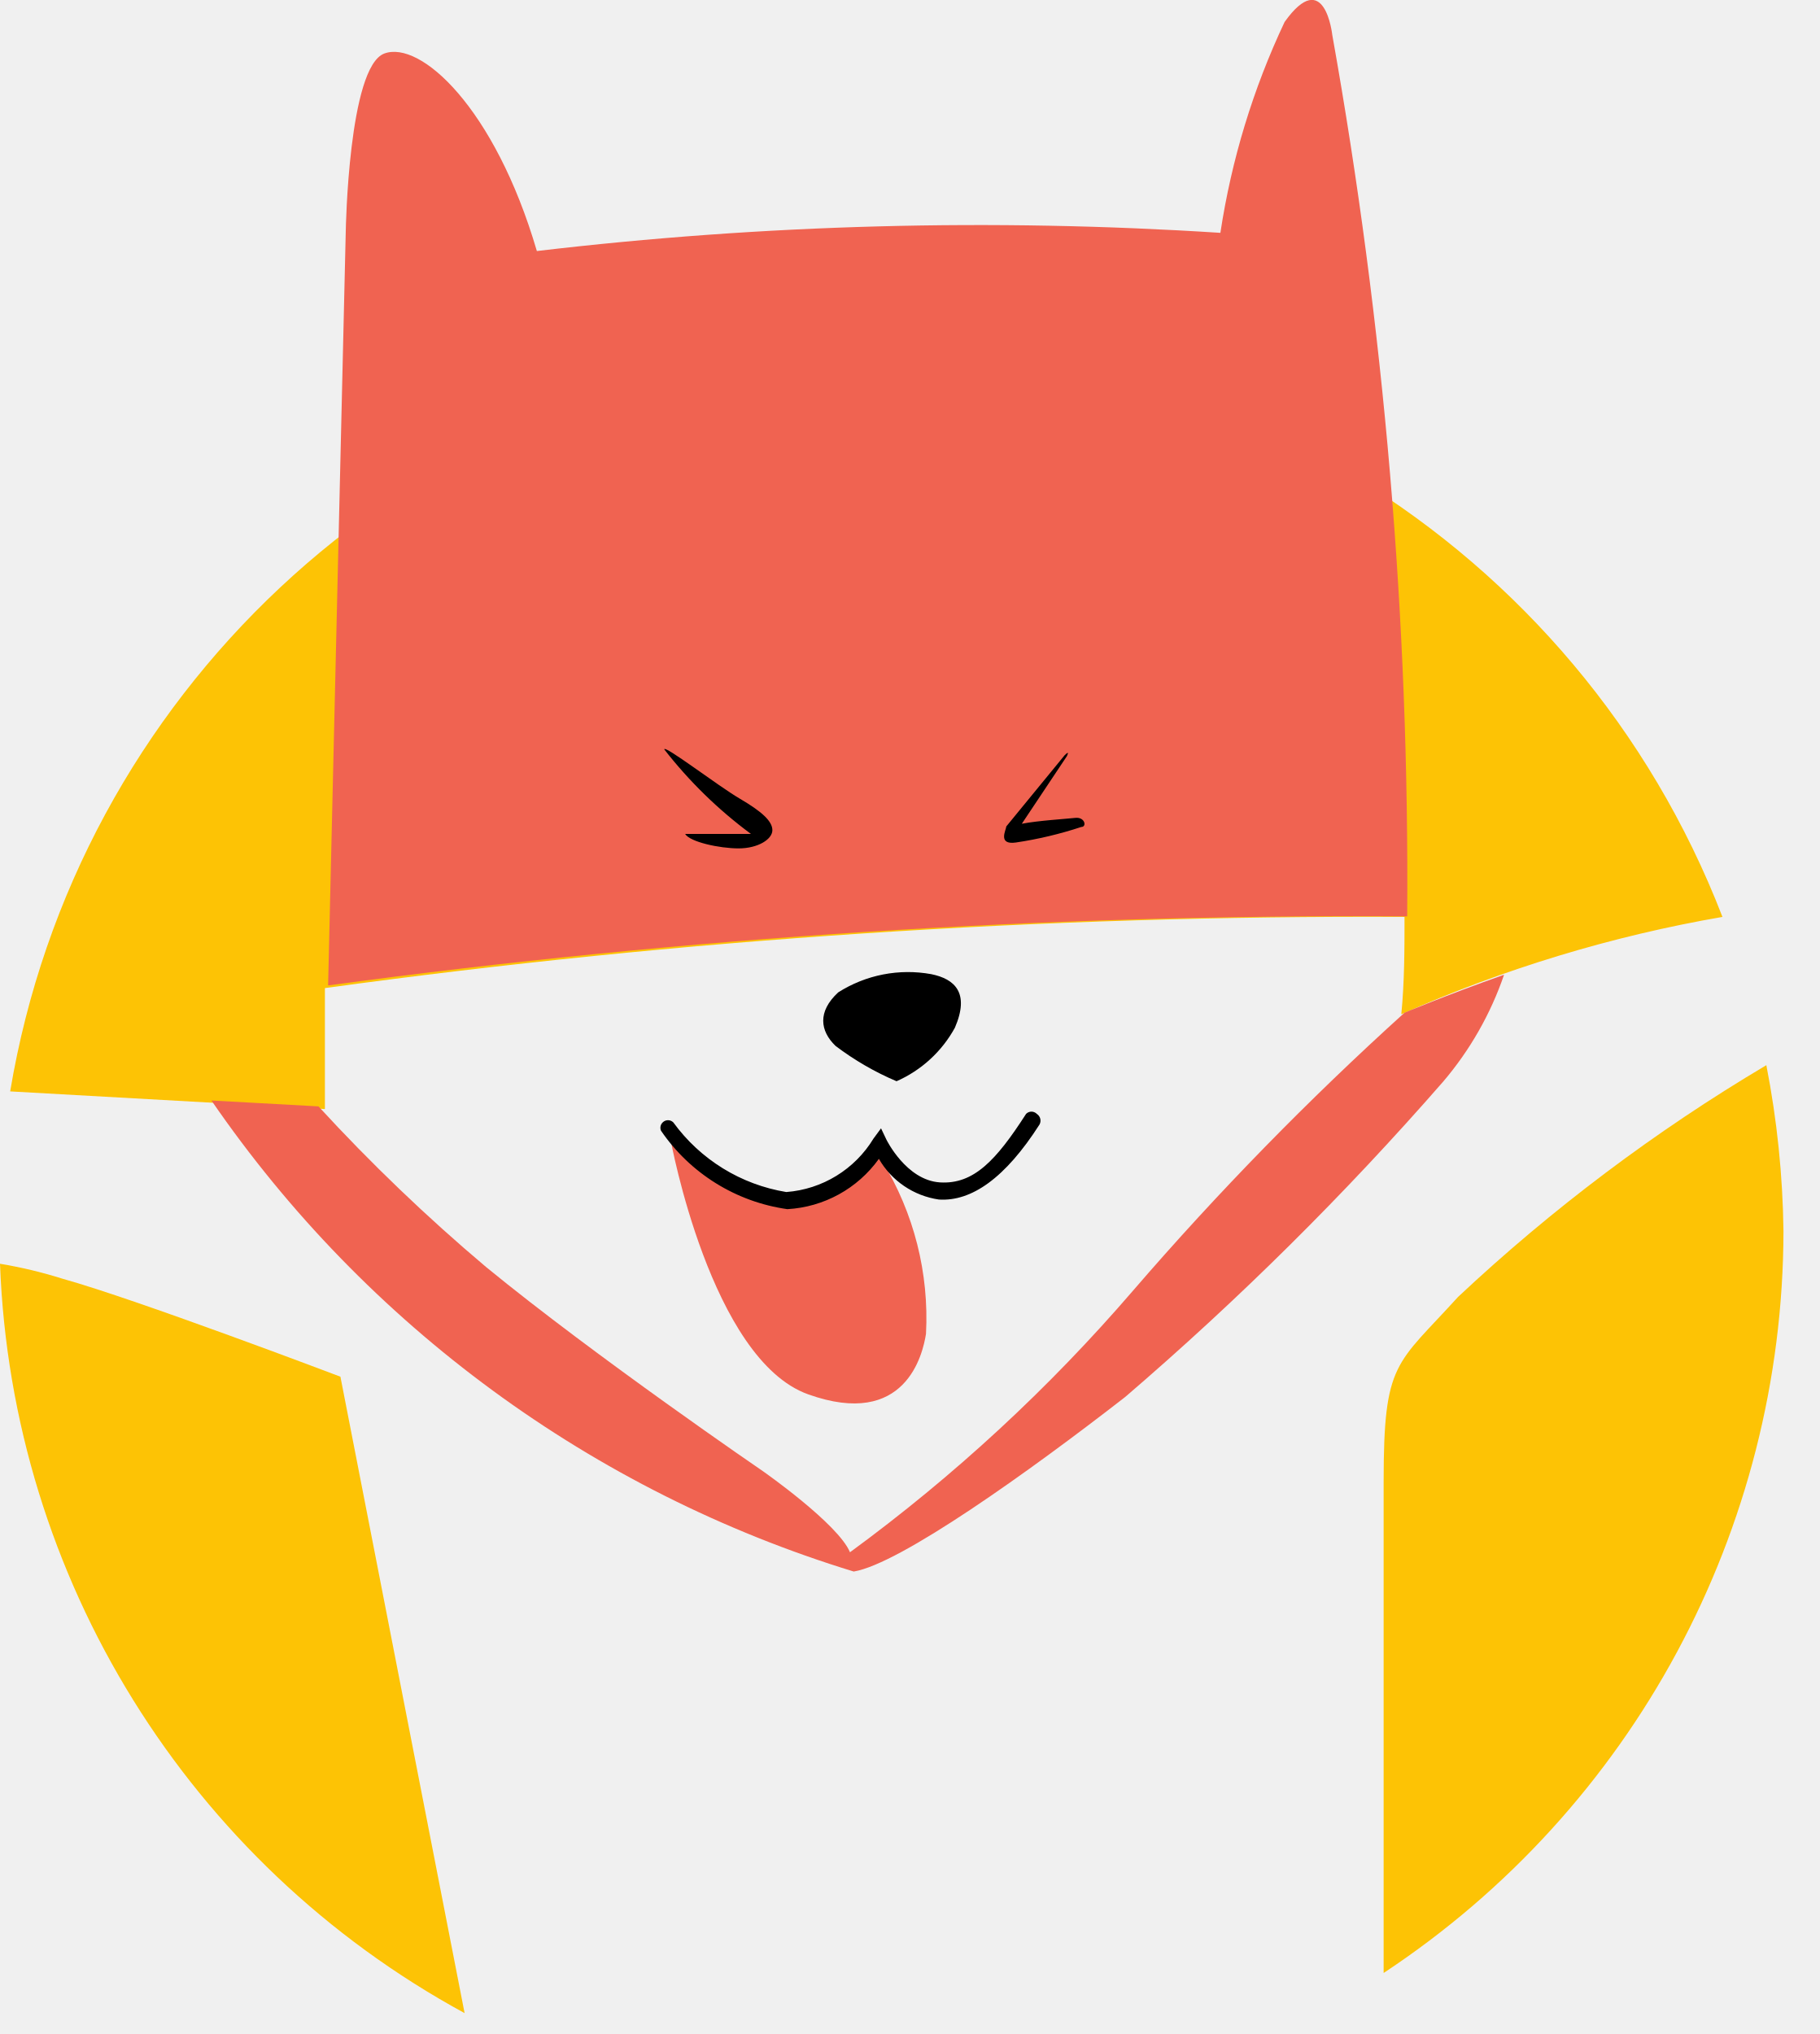
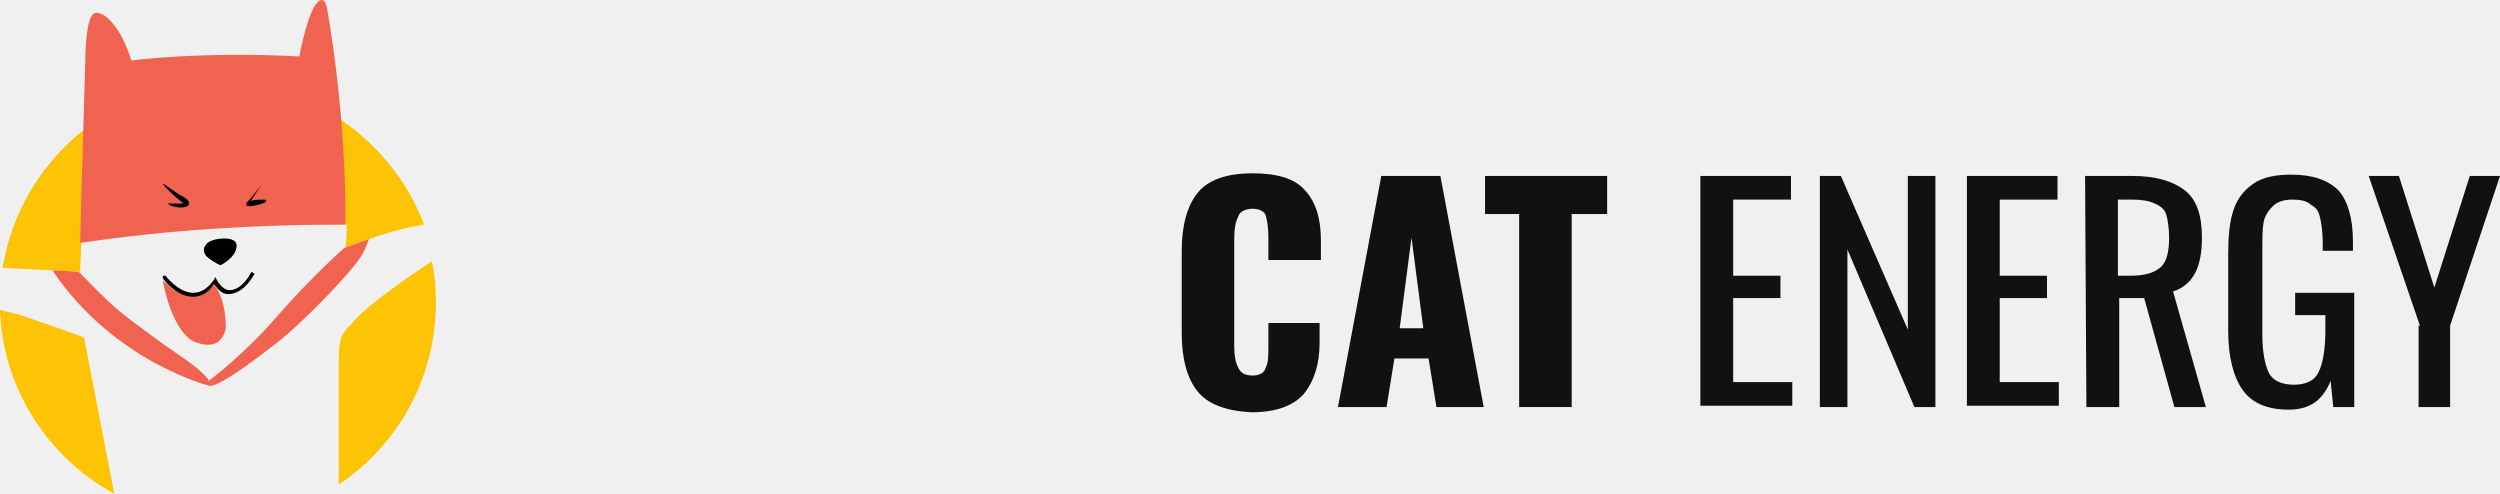
- <svg xmlns="http://www.w3.org/2000/svg" width="34" height="38" fill="none">
-   <g clip-path="url(#clip0)">
-     <path d="M6.07 20.72v-2.26a143.265 143.265 0 0120.17-1.33c0 .6 0 1.21-.06 1.82a25.518 25.518 0 016-1.82A16.67 16.67 0 00.19 20.39l5.88.33zM27.24 24.23c-1.16 1.28-1.39 1.2-1.39 3.45v9.18A16.64 16.64 0 0033.32 23a17.302 17.302 0 00-.32-3.1 33.109 33.109 0 00-5.76 4.33zM6.36 25.72s-3.79-1.44-5.19-1.83A8.541 8.541 0 000 23.61a16.65 16.65 0 008.68 14L6.36 25.72z" fill="#FDC305" />
-     <path d="M26.29 17.12A89.799 89.799 0 0024.89.65S24.75-.64 24 .41a14.22 14.22 0 00-1.2 3.94 70.34 70.34 0 00-12.77.34C9.24 2 7.85.75 7.18 1c-.67.25-.72 3.31-.72 3.31l-.33 14.1a143.211 143.211 0 0120.16-1.29z" fill="#F06351" />
-     <path d="M12.41 14c0-.09 1 .68 1.41.92.41.24.61.42.61.59 0 .17-.27.34-.63.34s-.91-.12-1-.27h1.23A8.34 8.34 0 0112.41 14zM19.89 14.11l-1.09 1.33c0 .06-.17.35.18.3a7.351 7.351 0 001.22-.29c.11 0 .07-.19-.11-.17-.18.02-.69.05-1 .11l.84-1.26s.07-.13-.04-.02zM16.75 20.2a2.3 2.3 0 001.09-1c.28-.65 0-.91-.44-1a2.43 2.43 0 00-1.74.34c-.39.36-.34.72-.05 1a5.34 5.34 0 001.14.66z" fill="#000" />
-     <path d="M16.35 21.45a1.92 1.92 0 01-.46.6 1.73 1.73 0 01-1 .38 2.15 2.15 0 01-1.47-.43 2.3 2.3 0 01-.53-.44c-.1-.11-.223-.2-.36-.26 0 0 .75 4.1 2.57 4.75 1.82.65 2.14-.75 2.2-1.13a5.61 5.61 0 00-.82-3.23c-.02-.31-.03-.11-.13-.24z" fill="#F06351" />
-     <path d="M14.71 22.59a3.44 3.44 0 01-2.361-1.466.14.14 0 01.031-.154.14.14 0 01.2 0 3.26 3.26 0 002.11 1.3 2.09 2.09 0 001.63-1l.14-.19.1.21s.37.76 1 .8c.63.04 1.05-.41 1.61-1.28a.14.14 0 01.2 0 .15.15 0 01.05.2c-.64 1-1.27 1.44-1.88 1.4a1.549 1.549 0 01-1.12-.76 2.26 2.26 0 01-1.71.94z" fill="#000" />
-     <path d="M26.24 18.92a58.634 58.634 0 00-5.07 5.19A31.633 31.633 0 0115.88 29c-.22-.53-1.62-1.51-1.62-1.51s-3.13-2.14-5.18-3.82a34.139 34.139 0 01-3.13-3l-2-.11a22.57 22.57 0 0012 8.8c.86-.14 3.27-1.86 5.07-3.26a58.13 58.13 0 005.94-5.89 6.15 6.15 0 001.14-2c-1.1.39-1.86.71-1.86.71z" fill="#F06351" />
+ <svg xmlns="http://www.w3.org/2000/svg" version="1.1" id="Layer_1" x="0px" y="0px" viewBox="0 0 190.4 37.6" style="enable-background:new 0 0 190.4 37.6;" xml:space="preserve">
+   <style type="text/css">
+ 	.st0{fill:#FDC305;}
+ 	.st1{fill:#F06351;}
+ 	.st2{fill:#111111;}
+ </style>
+   <g>
+     <path class="st0" d="M6.1,20.7l0.1-2.3c6.7-0.9,13.4-1.4,20.2-1.3c0,0.6,0,1.2-0.1,1.8c0,0,2.9-1.3,6-1.8   c-2.4-6.3-8.5-10.8-15.6-10.8c-8.3,0-15.2,6.1-16.5,14.1C2.4,20.5,6.1,20.7,6.1,20.7z" />
+     <path class="st0" d="M27.2,24.2c-1.2,1.3-1.4,1.2-1.4,3.5c0,0.9,0,4.9,0,9.2c4.5-3,7.4-8.1,7.4-13.9c0-1.1-0.1-2.1-0.3-3.1   C31.2,21,28.2,23.1,27.2,24.2z" />
+     <path class="st0" d="M6.4,25.7c0,0-3.8-1.4-5.2-1.8c-0.4-0.1-0.8-0.2-1.2-0.3c0.2,6,3.7,11.3,8.7,14L6.4,25.7z" />
  </g>
-   <defs>
-     <clipPath id="clip0">
-       <path fill="#fff" d="M0 0h33.32v37.61H0z" />
-     </clipPath>
-   </defs>
+   <path class="st1" d="M26.3,17.1c0.1-8.5-1.4-16.5-1.4-16.5S24.7-0.6,24,0.4c-0.7,1.1-1.2,3.9-1.2,3.9C15.4,3.9,10,4.6,10,4.6  C9.2,2,7.9,0.8,7.2,1C6.5,1.3,6.5,4.4,6.5,4.4L6.1,18.5C12.8,17.5,19.6,17.1,26.3,17.1z" />
+   <path d="M12.4,14c0-0.1,1,0.7,1.4,0.9s0.6,0.4,0.6,0.6c0,0.2-0.3,0.3-0.6,0.3s-0.9-0.1-1-0.3c0,0,0.6,0,0.9,0H14  C14.1,15.6,12.7,14.5,12.4,14z" />
+   <path d="M19.9,14.1c0,0-1,1.3-1.1,1.3c0,0.1-0.2,0.3,0.2,0.3s1.1-0.2,1.2-0.3s0.1-0.2-0.1-0.2s-0.7,0-1,0.1L19.9,14.1  C19.9,14.1,20,14,19.9,14.1z" />
+   <path d="M16.8,20.2c0,0,0.8-0.4,1.1-1c0.3-0.7,0-0.9-0.4-1c-0.5-0.1-1.3,0-1.7,0.3c-0.4,0.4-0.3,0.7-0.1,1  C15.9,19.7,16.5,20.1,16.8,20.2z" />
+   <path class="st1" d="M16.3,21.5c0,0-0.2,0.4-0.5,0.6c-0.2,0.2-0.6,0.4-1,0.4c-0.6,0-1.1-0.2-1.5-0.4c-0.2-0.1-0.4-0.3-0.5-0.4  c-0.2-0.2-0.4-0.3-0.4-0.3s0.7,4.1,2.6,4.7c1.8,0.6,2.1-0.7,2.2-1.1c0-0.3,0-2.1-0.8-3.2C16.5,21.4,16.4,21.6,16.3,21.5z" />
+   <g>
+     <path d="M14.7,22.6L14.7,22.6c-1.3,0-2.3-1.4-2.3-1.4c0-0.1,0-0.2,0-0.2c0.1,0,0.2,0,0.2,0s1,1.3,2.1,1.3l0,0c0.6,0,1.1-0.3,1.6-1   l0.1-0.2l0.1,0.2c0,0,0.4,0.8,1,0.8c0.5,0,1.1-0.4,1.6-1.3c0-0.1,0.1-0.1,0.2,0c0.1,0,0.1,0.1,0,0.2c-0.6,1-1.3,1.4-1.9,1.4   s-0.9-0.5-1.1-0.8C15.9,22.3,15.3,22.6,14.7,22.6z" />
+   </g>
+   <path class="st1" d="M26.2,18.9c0,0-2.5,2.2-5.1,5.2S15.9,29,15.9,29c-0.2-0.5-1.6-1.5-1.6-1.5s-3.1-2.1-5.2-3.8  c-1.2-1-2.3-2.2-3.1-3c-0.3,0-1.1-0.1-2-0.1c4.7,7,12,8.8,12,8.8c0.9-0.1,3.3-1.9,5.1-3.3c1.8-1.4,4.8-4.5,5.9-5.9  c0.6-0.7,0.9-1.4,1.1-2C27,18.6,26.2,18.9,26.2,18.9z" />
+   <g transform="matrix(1, 0, 0, 1, 90, 10.2)">
+     <path class="st2" d="M1.2,19.6c-0.8-1-1.2-2.5-1.2-4.4V8.9C0,7,0.4,5.5,1.2,4.5S3.4,3,5.4,3c1.9,0,3.2,0.4,4,1.3   c0.8,0.9,1.2,2.1,1.2,3.8v1.5h-4V7.8c0-0.7-0.1-1.2-0.2-1.6c-0.1-0.3-0.5-0.5-1-0.5s-1,0.2-1.1,0.6C4.1,6.7,4,7.2,4,7.9v8.3   c0,0.7,0.1,1.2,0.3,1.6c0.2,0.4,0.5,0.6,1.1,0.6c0.5,0,0.9-0.2,1-0.6c0.2-0.4,0.2-0.9,0.2-1.6v-1.8h3.9v1.5c0,1.6-0.4,2.9-1.2,3.9   c-0.8,0.9-2.1,1.4-4,1.4C3.4,21.1,2,20.6,1.2,19.6z" />
+     <path class="st2" d="M15.2,3.2h4.5L23,20.8h-3.6l-0.6-3.7h-2.6l-0.6,3.7h-3.7L15.2,3.2z M18.4,14.8l-0.9-6.9l-0.9,6.9H18.4z" />
+     <path class="st2" d="M25.8,6.1h-2.7V3.2h9.3v2.9h-2.7v14.7h-4V6.1H25.8z" />
+     <path class="st2" d="M39.5,3.2h6.9V5H42v5.8h3.6v1.7H42v6.4h4.5v1.8h-7V3.2z" />
+     <path class="st2" d="M48.5,3.2h1.7l5.1,11.7V3.2h2.1v17.6h-1.6l-5.1-12v12h-2.1V3.2H48.5z" />
+     <path class="st2" d="M59.8,3.2h6.9V5h-4.4v5.8h3.6v1.7h-3.6v6.4h4.5v1.8h-7C59.8,20.7,59.8,3.2,59.8,3.2z" />
+     <path class="st2" d="M68.8,3.2h3.6c1.8,0,3.1,0.4,4,1.1s1.3,1.9,1.3,3.6c0,2.3-0.7,3.6-2.2,4.1l2.5,8.8h-2.4l-2.3-8.3h-1.9v8.3   h-2.5L68.8,3.2L68.8,3.2z M72.2,10.8c1.1,0,1.8-0.2,2.3-0.6C75,9.8,75.2,9,75.2,7.9c0-0.7-0.1-1.3-0.2-1.7s-0.4-0.7-0.9-0.9   c-0.4-0.2-1-0.3-1.7-0.3h-1.1v5.8C71.3,10.8,72.2,10.8,72.2,10.8z" />
+     <path class="st2" d="M80.8,19.5c-0.7-1-1.1-2.5-1.1-4.5V9.2c0-1.4,0.1-2.5,0.4-3.4s0.8-1.5,1.5-2s1.7-0.7,2.9-0.7   c1.6,0,2.8,0.4,3.6,1.2c0.7,0.8,1.1,2.1,1.1,3.9v0.7h-2.3V8.3c0-0.8-0.1-1.5-0.2-1.9c-0.1-0.5-0.3-0.8-0.7-1   C85.7,5.1,85.2,5,84.6,5c-0.7,0-1.2,0.2-1.5,0.5s-0.6,0.7-0.7,1.2s-0.1,1.2-0.1,2.1v6.5c0,1.3,0.2,2.3,0.5,2.9s1,0.9,1.9,0.9   s1.6-0.3,1.9-1c0.3-0.6,0.5-1.7,0.5-3.1v-1.2h-2.3v-1.7h4.5v8.7h-1.6l-0.2-2c-0.6,1.5-1.6,2.2-3.2,2.2C82.7,21,81.5,20.5,80.8,19.5   z" />
+     <path class="st2" d="M94.3,14.6L90.4,3.2h2.3l2.7,8.5l2.7-8.5h2.3l-3.8,11.4v6.2h-2.4v-6.2H94.3z" />
+   </g>
</svg>
